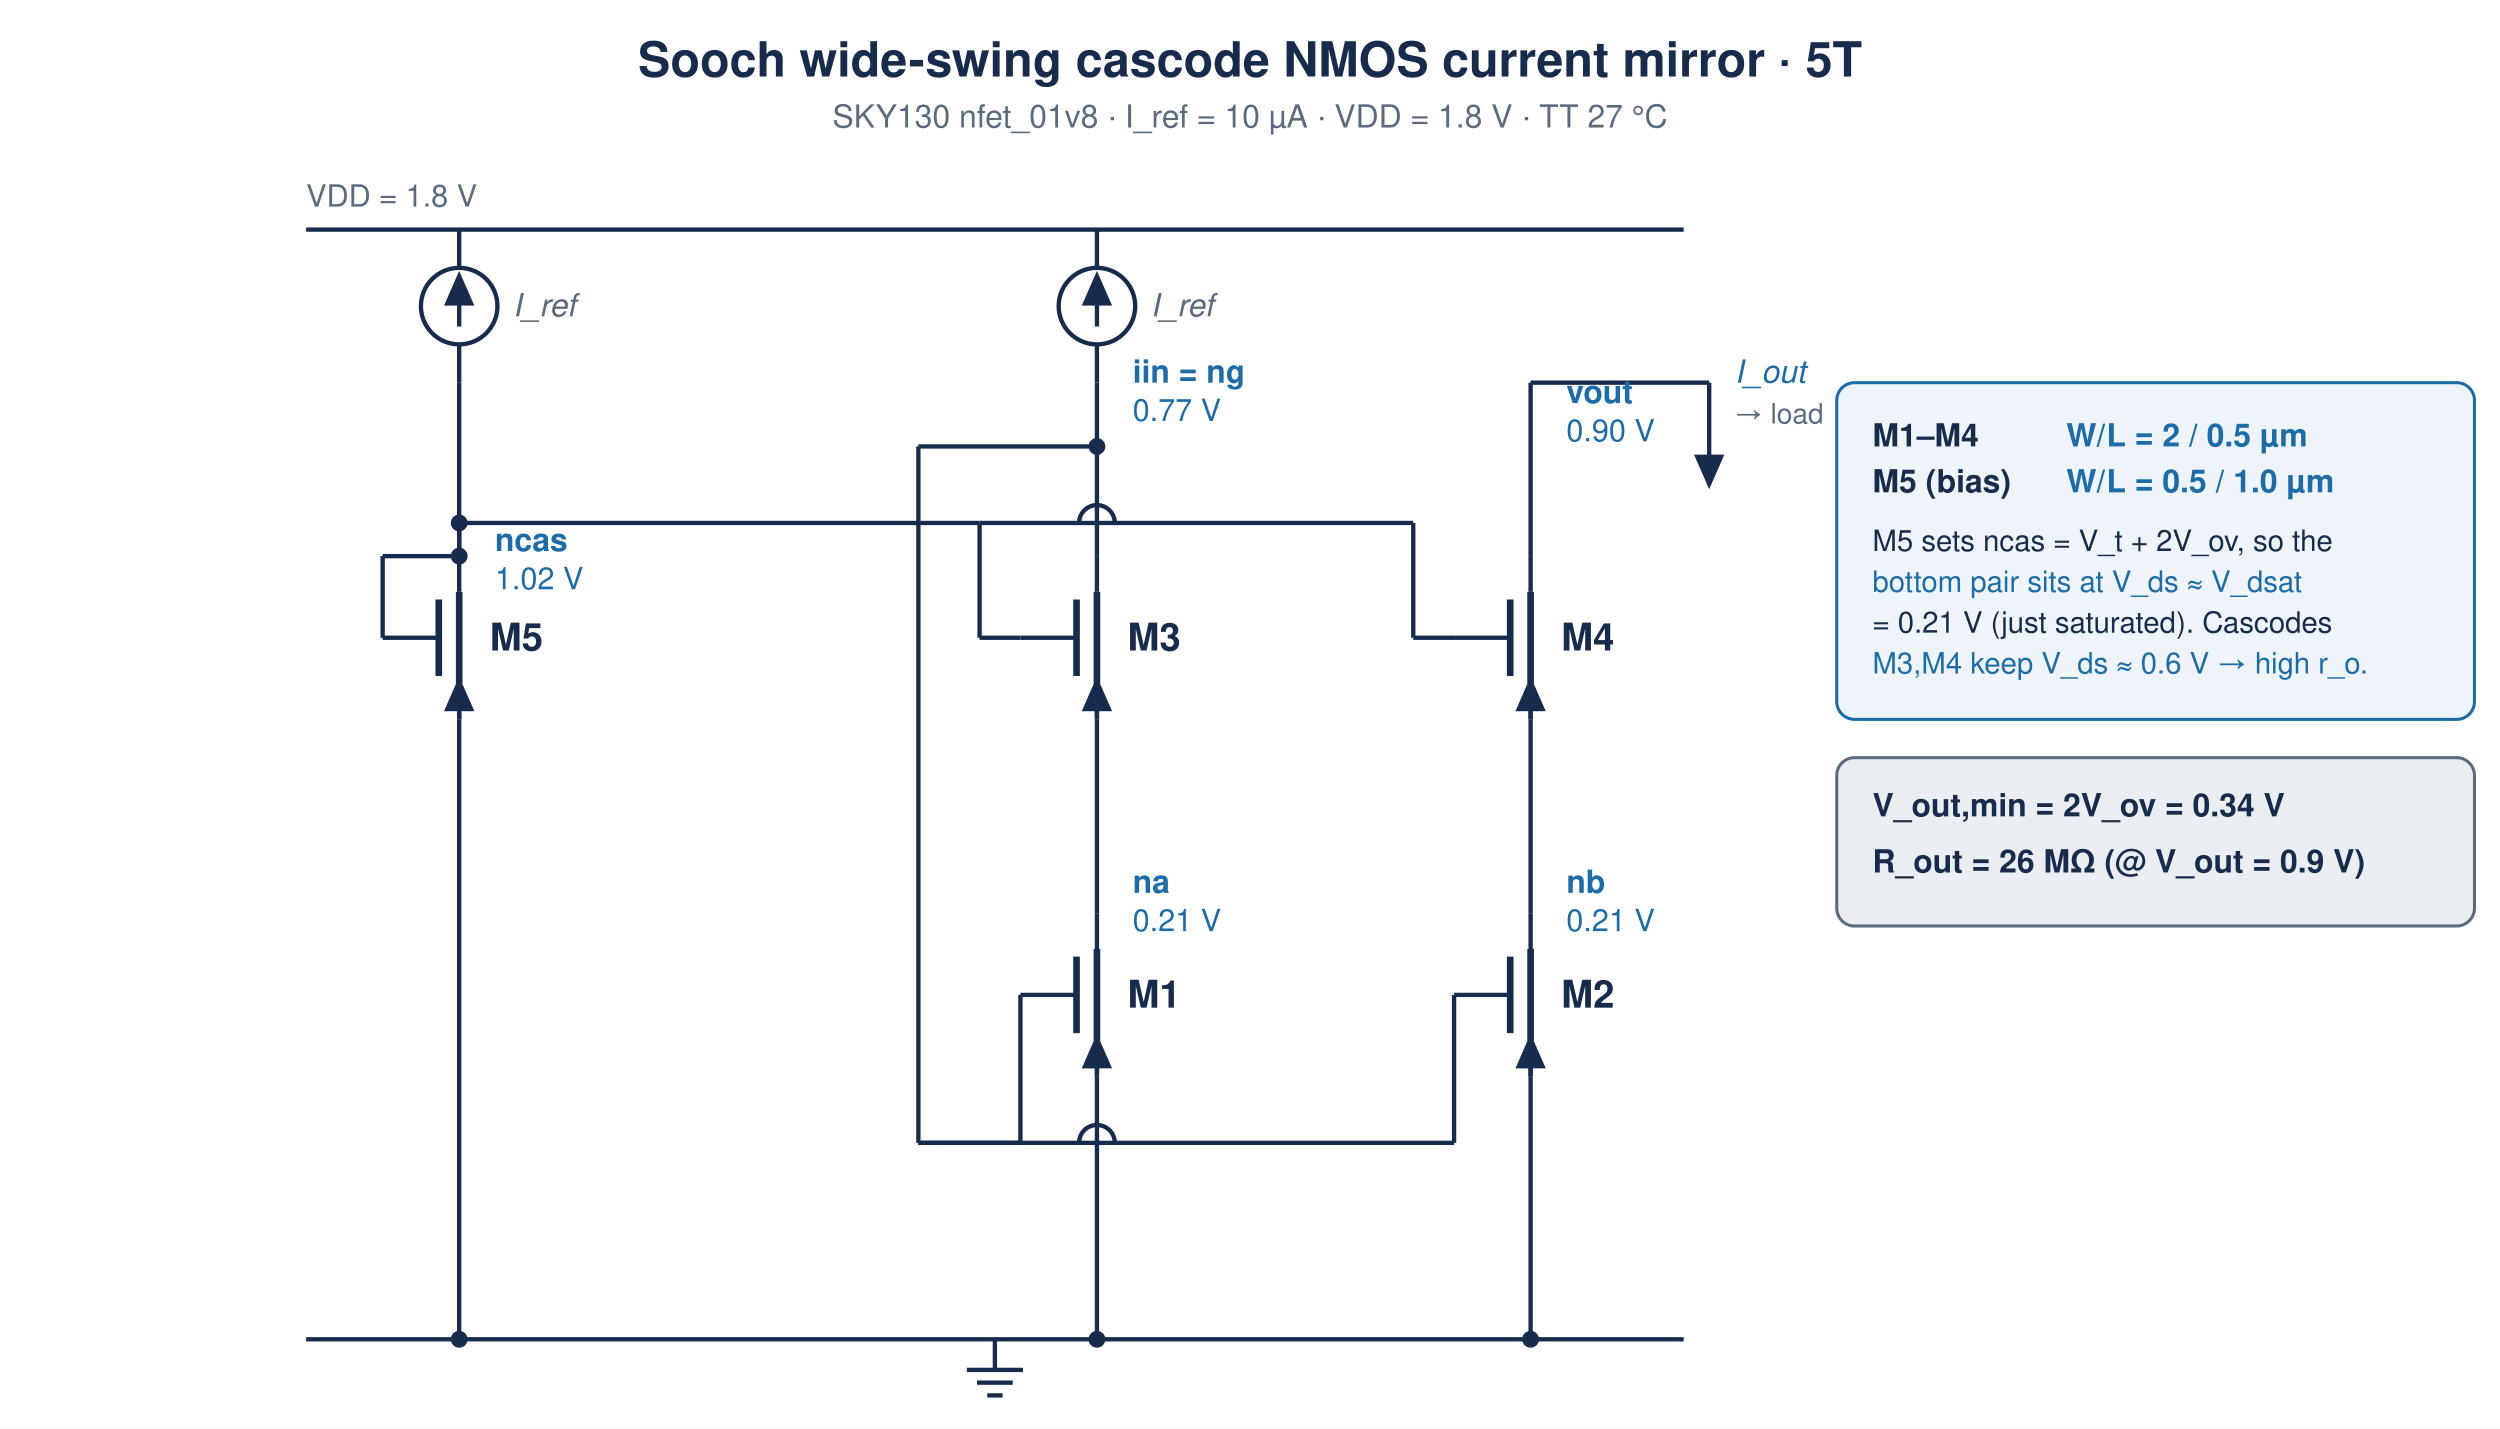
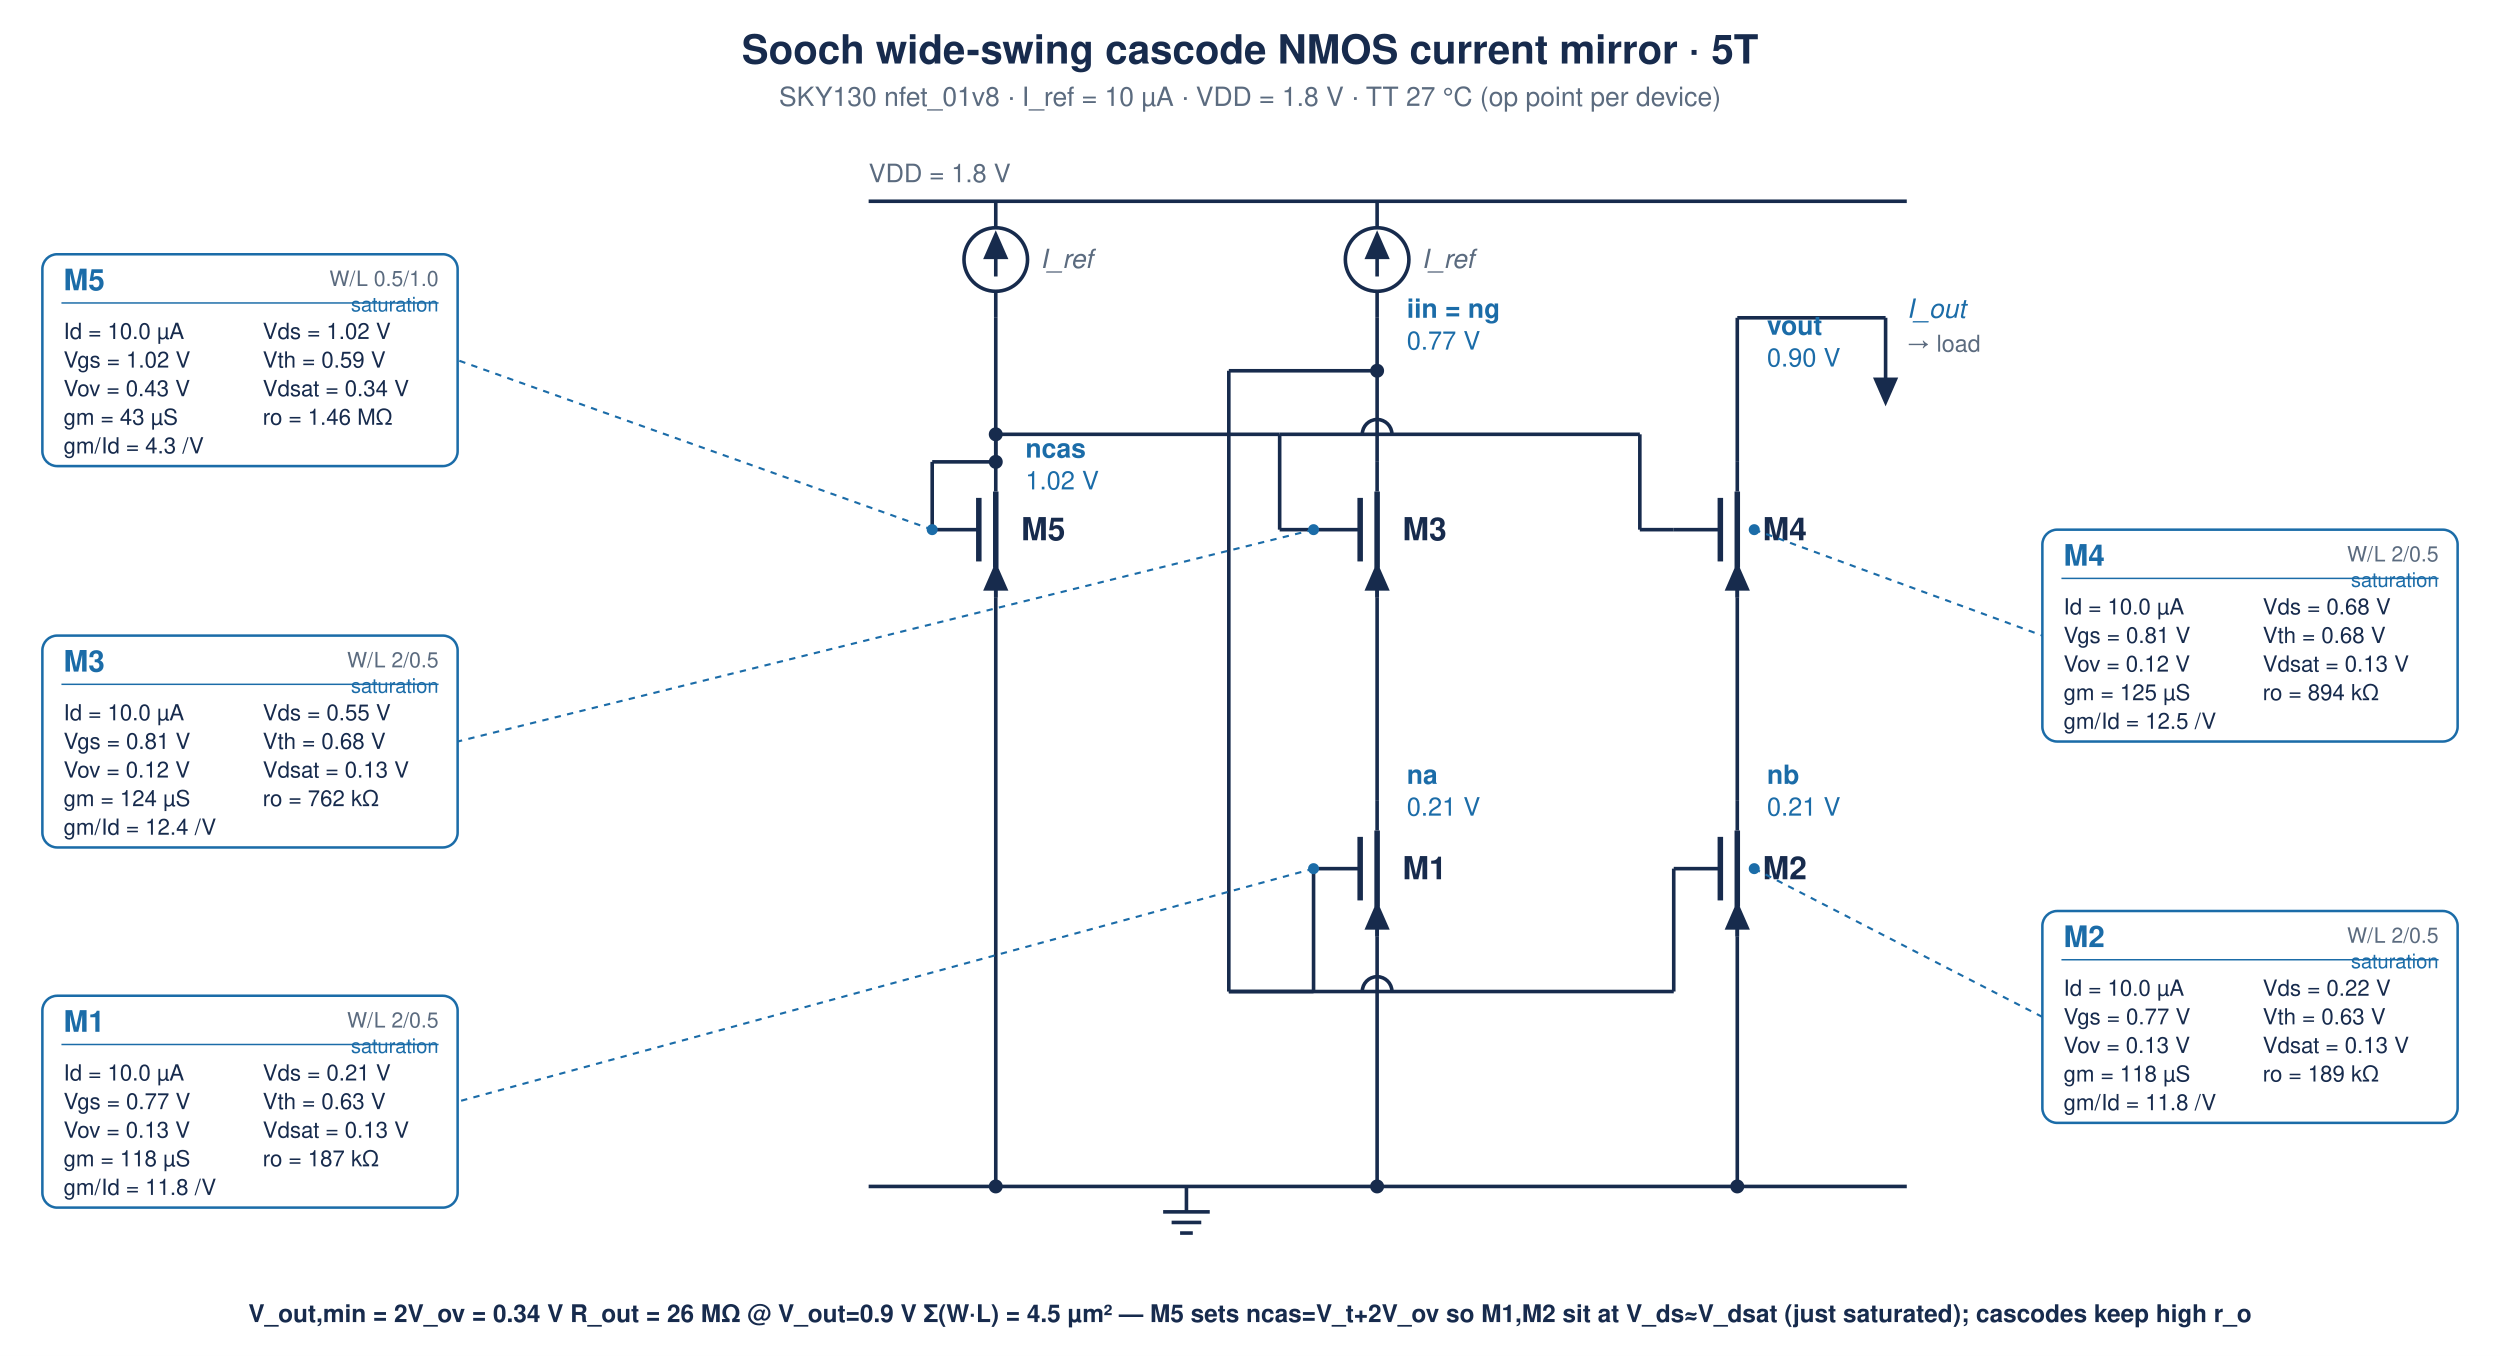
- <svg xmlns="http://www.w3.org/2000/svg" viewBox="0 0 980 560" font-family="Helvetica,Arial,sans-serif">
-   <rect width="980" height="560" fill="white" />
+ <svg xmlns="http://www.w3.org/2000/svg" viewBox="0 0 1180 640" font-family="Helvetica,Arial,sans-serif">
+   <rect width="1180" height="640" fill="white" />
  <defs>
    <marker id="ah" markerWidth="9" markerHeight="9" refX="4" refY="4.5" orient="auto">
      <path d="M0,1 L8,4.5 L0,8 z" fill="#172B4D" />
    </marker>
  </defs>
-   <text x="490.0" y="30" font-size="19" font-weight="bold" fill="#172B4D" text-anchor="middle">Sooch wide-swing cascode NMOS current mirror  ·  5T</text>
-   <text x="490.0" y="50" font-size="12.5" fill="#5b6b7f" text-anchor="middle">SKY130 nfet_01v8  ·  I_ref = 10 µA  ·  VDD = 1.8 V  ·  TT 27 °C</text>
-   <line x1="120" y1="90" x2="660" y2="90" stroke="#172B4D" stroke-width="1.7" />
-   <text x="120" y="81" font-size="12" fill="#5b6b7f" text-anchor="start" font-weight="normal">VDD = 1.8 V</text>
-   <line x1="180" y1="90" x2="180" y2="105.0" stroke="#172B4D" stroke-width="1.7" />
-   <circle cx="180" cy="120.0" r="15" fill="none" stroke="#172B4D" stroke-width="1.7" />
-   <line x1="180" y1="128.0" x2="180" y2="113.0" stroke="#172B4D" stroke-width="1.7" marker-end="url(#ah)" />
-   <line x1="180" y1="135.0" x2="180" y2="150" stroke="#172B4D" stroke-width="1.7" />
-   <text x="201" y="124.0" font-size="12.5" fill="#5b6b7f" text-anchor="start" font-style="italic" font-weight="normal">I_ref</text>
-   <line x1="430" y1="90" x2="430" y2="105.0" stroke="#172B4D" stroke-width="1.7" />
-   <circle cx="430" cy="120.0" r="15" fill="none" stroke="#172B4D" stroke-width="1.7" />
-   <line x1="430" y1="128.0" x2="430" y2="113.0" stroke="#172B4D" stroke-width="1.7" marker-end="url(#ah)" />
-   <line x1="430" y1="135.0" x2="430" y2="150" stroke="#172B4D" stroke-width="1.7" />
-   <text x="451" y="124.0" font-size="12.5" fill="#5b6b7f" text-anchor="start" font-style="italic" font-weight="normal">I_ref</text>
-   <line x1="180" y1="218" x2="180" y2="232" stroke="#172B4D" stroke-width="1.7" />
-   <line x1="180" y1="268" x2="180" y2="282" stroke="#172B4D" stroke-width="1.7" />
-   <line x1="180" y1="232" x2="180" y2="268" stroke="#172B4D" stroke-width="2.6" />
-   <line x1="172" y1="235" x2="172" y2="265" stroke="#172B4D" stroke-width="2.6" />
-   <line x1="150" y1="250" x2="172" y2="250" stroke="#172B4D" stroke-width="1.7" />
-   <line x1="180" y1="282" x2="179.99" y2="272" stroke="#172B4D" stroke-width="1.7" marker-end="url(#ah)" />
-   <text x="192" y="255" font-size="15" fill="#172B4D" text-anchor="start" font-weight="bold">M5</text>
-   <line x1="430" y1="218" x2="430" y2="232" stroke="#172B4D" stroke-width="1.7" />
-   <line x1="430" y1="268" x2="430" y2="282" stroke="#172B4D" stroke-width="1.7" />
-   <line x1="430" y1="232" x2="430" y2="268" stroke="#172B4D" stroke-width="2.6" />
-   <line x1="422" y1="235" x2="422" y2="265" stroke="#172B4D" stroke-width="2.6" />
-   <line x1="400" y1="250" x2="422" y2="250" stroke="#172B4D" stroke-width="1.7" />
-   <line x1="430" y1="282" x2="429.99" y2="272" stroke="#172B4D" stroke-width="1.7" marker-end="url(#ah)" />
-   <text x="442" y="255" font-size="15" fill="#172B4D" text-anchor="start" font-weight="bold">M3</text>
-   <line x1="430" y1="358" x2="430" y2="372" stroke="#172B4D" stroke-width="1.7" />
-   <line x1="430" y1="408" x2="430" y2="422" stroke="#172B4D" stroke-width="1.7" />
-   <line x1="430" y1="372" x2="430" y2="408" stroke="#172B4D" stroke-width="2.6" />
-   <line x1="422" y1="375" x2="422" y2="405" stroke="#172B4D" stroke-width="2.6" />
-   <line x1="400" y1="390" x2="422" y2="390" stroke="#172B4D" stroke-width="1.7" />
-   <line x1="430" y1="422" x2="429.99" y2="412" stroke="#172B4D" stroke-width="1.7" marker-end="url(#ah)" />
-   <text x="442" y="395" font-size="15" fill="#172B4D" text-anchor="start" font-weight="bold">M1</text>
-   <line x1="600" y1="218" x2="600" y2="232" stroke="#172B4D" stroke-width="1.7" />
-   <line x1="600" y1="268" x2="600" y2="282" stroke="#172B4D" stroke-width="1.7" />
-   <line x1="600" y1="232" x2="600" y2="268" stroke="#172B4D" stroke-width="2.6" />
-   <line x1="592" y1="235" x2="592" y2="265" stroke="#172B4D" stroke-width="2.6" />
-   <line x1="570" y1="250" x2="592" y2="250" stroke="#172B4D" stroke-width="1.7" />
-   <line x1="600" y1="282" x2="599.99" y2="272" stroke="#172B4D" stroke-width="1.7" marker-end="url(#ah)" />
-   <text x="612" y="255" font-size="15" fill="#172B4D" text-anchor="start" font-weight="bold">M4</text>
-   <line x1="600" y1="358" x2="600" y2="372" stroke="#172B4D" stroke-width="1.7" />
-   <line x1="600" y1="408" x2="600" y2="422" stroke="#172B4D" stroke-width="1.7" />
-   <line x1="600" y1="372" x2="600" y2="408" stroke="#172B4D" stroke-width="2.6" />
-   <line x1="592" y1="375" x2="592" y2="405" stroke="#172B4D" stroke-width="2.6" />
-   <line x1="570" y1="390" x2="592" y2="390" stroke="#172B4D" stroke-width="1.7" />
-   <line x1="600" y1="422" x2="599.99" y2="412" stroke="#172B4D" stroke-width="1.7" marker-end="url(#ah)" />
-   <text x="612" y="395" font-size="15" fill="#172B4D" text-anchor="start" font-weight="bold">M2</text>
-   <line x1="180" y1="150" x2="180" y2="218" stroke="#172B4D" stroke-width="1.7" />
-   <line x1="180" y1="282" x2="180" y2="525" stroke="#172B4D" stroke-width="1.7" />
-   <line x1="150" y1="250" x2="150" y2="218" stroke="#172B4D" stroke-width="1.7" />
-   <line x1="150" y1="218" x2="180" y2="218" stroke="#172B4D" stroke-width="1.7" />
-   <circle cx="180" cy="218" r="3.3" fill="#172B4D" />
-   <line x1="430" y1="150" x2="430" y2="218" stroke="#172B4D" stroke-width="1.7" />
-   <line x1="430" y1="282" x2="430" y2="358" stroke="#172B4D" stroke-width="1.7" />
-   <line x1="430" y1="422" x2="430" y2="525" stroke="#172B4D" stroke-width="1.7" />
-   <line x1="600" y1="150" x2="600" y2="218" stroke="#172B4D" stroke-width="1.7" />
-   <line x1="600" y1="150" x2="670" y2="150" stroke="#172B4D" stroke-width="1.7" />
-   <line x1="670" y1="150" x2="670" y2="185" stroke="#172B4D" stroke-width="1.7" marker-end="url(#ah)" />
-   <text x="680" y="150" font-size="12.5" fill="#1B6CA8" text-anchor="start" font-style="italic" font-weight="normal">I_out</text>
-   <text x="680" y="166" font-size="11" fill="#5b6b7f" text-anchor="start" font-weight="normal">→ load</text>
-   <line x1="600" y1="282" x2="600" y2="358" stroke="#172B4D" stroke-width="1.7" />
-   <line x1="600" y1="422" x2="600" y2="525" stroke="#172B4D" stroke-width="1.7" />
-   <line x1="180" y1="218" x2="180" y2="205" stroke="#172B4D" stroke-width="1.7" />
-   <circle cx="180" cy="205" r="3.3" fill="#172B4D" />
-   <line x1="180" y1="205" x2="384" y2="205" stroke="#172B4D" stroke-width="1.7" />
-   <line x1="384" y1="205" x2="384" y2="250" stroke="#172B4D" stroke-width="1.7" />
-   <line x1="384" y1="250" x2="400" y2="250" stroke="#172B4D" stroke-width="1.7" />
-   <line x1="384" y1="205" x2="554" y2="205" stroke="#172B4D" stroke-width="1.7" />
-   <path d="M423,205 A7,7 0 0 1 437,205" fill="none" stroke="#172B4D" stroke-width="1.7" />
-   <line x1="554" y1="205" x2="554" y2="250" stroke="#172B4D" stroke-width="1.7" />
-   <line x1="554" y1="250" x2="570" y2="250" stroke="#172B4D" stroke-width="1.7" />
-   <line x1="430" y1="175" x2="360" y2="175" stroke="#172B4D" stroke-width="1.7" />
-   <circle cx="430" cy="175" r="3.3" fill="#172B4D" />
-   <line x1="360" y1="175" x2="360" y2="448" stroke="#172B4D" stroke-width="1.7" />
-   <line x1="360" y1="448" x2="570" y2="448" stroke="#172B4D" stroke-width="1.7" />
-   <path d="M423,448 A7,7 0 0 1 437,448" fill="none" stroke="#172B4D" stroke-width="1.7" />
-   <line x1="360" y1="448" x2="400" y2="448" stroke="#172B4D" stroke-width="1.7" />
-   <line x1="400" y1="448" x2="400" y2="390" stroke="#172B4D" stroke-width="1.7" />
-   <line x1="570" y1="448" x2="570" y2="390" stroke="#172B4D" stroke-width="1.7" />
-   <line x1="120" y1="525" x2="660" y2="525" stroke="#172B4D" stroke-width="1.7" />
-   <circle cx="180" cy="525" r="3.3" fill="#172B4D" />
-   <circle cx="430" cy="525" r="3.3" fill="#172B4D" />
-   <circle cx="600" cy="525" r="3.3" fill="#172B4D" />
-   <line x1="390" y1="525" x2="390" y2="537" stroke="#172B4D" stroke-width="1.7" />
-   <line x1="379" y1="537" x2="401" y2="537" stroke="#172B4D" stroke-width="1.7" />
-   <line x1="383" y1="542" x2="397" y2="542" stroke="#172B4D" stroke-width="1.7" />
-   <line x1="387" y1="547" x2="393" y2="547" stroke="#172B4D" stroke-width="1.7" />
-   <text x="194" y="216" font-size="12.5" fill="#1B6CA8" text-anchor="start" font-weight="bold">ncas</text>
-   <text x="194" y="231" font-size="12" fill="#1B6CA8" text-anchor="start" font-weight="normal">1.02 V</text>
-   <text x="444" y="150" font-size="12.5" fill="#1B6CA8" text-anchor="start" font-weight="bold">iin = ng</text>
-   <text x="444" y="165" font-size="12" fill="#1B6CA8" text-anchor="start" font-weight="normal">0.77 V</text>
-   <text x="444" y="350" font-size="12.5" fill="#1B6CA8" text-anchor="start" font-weight="bold">na</text>
-   <text x="444" y="365" font-size="12" fill="#1B6CA8" text-anchor="start" font-weight="normal">0.21 V</text>
-   <text x="614" y="350" font-size="12.5" fill="#1B6CA8" text-anchor="start" font-weight="bold">nb</text>
-   <text x="614" y="365" font-size="12" fill="#1B6CA8" text-anchor="start" font-weight="normal">0.21 V</text>
-   <text x="614" y="158" font-size="12.5" fill="#1B6CA8" text-anchor="start" font-weight="bold">vout</text>
-   <text x="614" y="173" font-size="12" fill="#1B6CA8" text-anchor="start" font-weight="normal">0.90 V</text>
-   <rect x="720" y="150" width="250" height="132" rx="7" fill="#eef4f9" stroke="#1B6CA8" stroke-width="1.2" />
-   <text x="734" y="175" font-size="12.5" fill="#172B4D" text-anchor="start" font-weight="bold">M1–M4</text>
-   <text x="810" y="175" font-size="12.5" fill="#1B6CA8" text-anchor="start" font-weight="bold">W/L = 2 / 0.5 µm</text>
-   <text x="734" y="193" font-size="12.5" fill="#172B4D" text-anchor="start" font-weight="bold">M5 (bias)</text>
-   <text x="810" y="193" font-size="12.5" fill="#1B6CA8" text-anchor="start" font-weight="bold">W/L = 0.5 / 1.0 µm</text>
-   <text x="734" y="216" font-size="11.5" fill="#172B4D" text-anchor="start" font-weight="normal">M5 sets ncas = V_t + 2V_ov, so the</text>
-   <text x="734" y="232" font-size="11.5" fill="#1B6CA8" text-anchor="start" font-weight="normal">bottom pair sits at V_ds ≈ V_dsat</text>
-   <text x="734" y="248" font-size="11.5" fill="#172B4D" text-anchor="start" font-weight="normal">= 0.21 V (just saturated). Cascodes</text>
-   <text x="734" y="264" font-size="11.5" fill="#1B6CA8" text-anchor="start" font-weight="normal">M3,M4 keep V_ds ≈ 0.6 V → high r_o.</text>
-   <rect x="720" y="297" width="250" height="66" rx="7" fill="#eaeef2" stroke="#5b6b7f" stroke-width="1.2" />
-   <text x="734" y="320" font-size="12.5" fill="#172B4D" text-anchor="start" font-weight="bold">V_out,min = 2V_ov = 0.34 V</text>
-   <text x="734" y="342" font-size="12.5" fill="#172B4D" text-anchor="start" font-weight="bold">R_out = 26 MΩ   (@ V_out = 0.9 V)</text>
+   <text x="590.0" y="30" font-size="19" font-weight="bold" fill="#172B4D" text-anchor="middle">Sooch wide-swing cascode NMOS current mirror  ·  5T</text>
+   <text x="590.0" y="50" font-size="12.5" fill="#5b6b7f" text-anchor="middle">SKY130 nfet_01v8  ·  I_ref = 10 µA  ·  VDD = 1.8 V  ·  TT 27 °C   (op point per device)</text>
+   <line x1="410" y1="95" x2="900" y2="95" stroke="#172B4D" stroke-width="1.7" />
+   <text x="410" y="86" font-size="12" fill="#5b6b7f" text-anchor="start" font-weight="normal">VDD = 1.8 V</text>
+   <line x1="470" y1="95" x2="470" y2="107.5" stroke="#172B4D" stroke-width="1.7" />
+   <circle cx="470" cy="122.5" r="15" fill="none" stroke="#172B4D" stroke-width="1.7" />
+   <line x1="470" y1="130.5" x2="470" y2="115.5" stroke="#172B4D" stroke-width="1.7" marker-end="url(#ah)" />
+   <line x1="470" y1="137.5" x2="470" y2="150" stroke="#172B4D" stroke-width="1.7" />
+   <text x="491" y="126.5" font-size="12.5" fill="#5b6b7f" text-anchor="start" font-style="italic" font-weight="normal">I_ref</text>
+   <line x1="650" y1="95" x2="650" y2="107.5" stroke="#172B4D" stroke-width="1.7" />
+   <circle cx="650" cy="122.5" r="15" fill="none" stroke="#172B4D" stroke-width="1.7" />
+   <line x1="650" y1="130.5" x2="650" y2="115.5" stroke="#172B4D" stroke-width="1.7" marker-end="url(#ah)" />
+   <line x1="650" y1="137.5" x2="650" y2="150" stroke="#172B4D" stroke-width="1.7" />
+   <text x="671" y="126.5" font-size="12.5" fill="#5b6b7f" text-anchor="start" font-style="italic" font-weight="normal">I_ref</text>
+   <line x1="470" y1="218" x2="470" y2="232" stroke="#172B4D" stroke-width="1.7" />
+   <line x1="470" y1="268" x2="470" y2="282" stroke="#172B4D" stroke-width="1.7" />
+   <line x1="470" y1="232" x2="470" y2="268" stroke="#172B4D" stroke-width="2.6" />
+   <line x1="462" y1="235" x2="462" y2="265" stroke="#172B4D" stroke-width="2.6" />
+   <line x1="440" y1="250" x2="462" y2="250" stroke="#172B4D" stroke-width="1.7" />
+   <line x1="470" y1="282" x2="469.99" y2="272" stroke="#172B4D" stroke-width="1.7" marker-end="url(#ah)" />
+   <text x="482" y="255" font-size="15" fill="#172B4D" text-anchor="start" font-weight="bold">M5</text>
+   <line x1="650" y1="218" x2="650" y2="232" stroke="#172B4D" stroke-width="1.7" />
+   <line x1="650" y1="268" x2="650" y2="282" stroke="#172B4D" stroke-width="1.7" />
+   <line x1="650" y1="232" x2="650" y2="268" stroke="#172B4D" stroke-width="2.6" />
+   <line x1="642" y1="235" x2="642" y2="265" stroke="#172B4D" stroke-width="2.6" />
+   <line x1="620" y1="250" x2="642" y2="250" stroke="#172B4D" stroke-width="1.7" />
+   <line x1="650" y1="282" x2="649.99" y2="272" stroke="#172B4D" stroke-width="1.7" marker-end="url(#ah)" />
+   <text x="662" y="255" font-size="15" fill="#172B4D" text-anchor="start" font-weight="bold">M3</text>
+   <line x1="650" y1="378" x2="650" y2="392" stroke="#172B4D" stroke-width="1.7" />
+   <line x1="650" y1="428" x2="650" y2="442" stroke="#172B4D" stroke-width="1.7" />
+   <line x1="650" y1="392" x2="650" y2="428" stroke="#172B4D" stroke-width="2.6" />
+   <line x1="642" y1="395" x2="642" y2="425" stroke="#172B4D" stroke-width="2.6" />
+   <line x1="620" y1="410" x2="642" y2="410" stroke="#172B4D" stroke-width="1.7" />
+   <line x1="650" y1="442" x2="649.99" y2="432" stroke="#172B4D" stroke-width="1.7" marker-end="url(#ah)" />
+   <text x="662" y="415" font-size="15" fill="#172B4D" text-anchor="start" font-weight="bold">M1</text>
+   <line x1="820" y1="218" x2="820" y2="232" stroke="#172B4D" stroke-width="1.7" />
+   <line x1="820" y1="268" x2="820" y2="282" stroke="#172B4D" stroke-width="1.7" />
+   <line x1="820" y1="232" x2="820" y2="268" stroke="#172B4D" stroke-width="2.6" />
+   <line x1="812" y1="235" x2="812" y2="265" stroke="#172B4D" stroke-width="2.6" />
+   <line x1="790" y1="250" x2="812" y2="250" stroke="#172B4D" stroke-width="1.7" />
+   <line x1="820" y1="282" x2="819.99" y2="272" stroke="#172B4D" stroke-width="1.7" marker-end="url(#ah)" />
+   <text x="832" y="255" font-size="15" fill="#172B4D" text-anchor="start" font-weight="bold">M4</text>
+   <line x1="820" y1="378" x2="820" y2="392" stroke="#172B4D" stroke-width="1.7" />
+   <line x1="820" y1="428" x2="820" y2="442" stroke="#172B4D" stroke-width="1.7" />
+   <line x1="820" y1="392" x2="820" y2="428" stroke="#172B4D" stroke-width="2.6" />
+   <line x1="812" y1="395" x2="812" y2="425" stroke="#172B4D" stroke-width="2.6" />
+   <line x1="790" y1="410" x2="812" y2="410" stroke="#172B4D" stroke-width="1.7" />
+   <line x1="820" y1="442" x2="819.99" y2="432" stroke="#172B4D" stroke-width="1.7" marker-end="url(#ah)" />
+   <text x="832" y="415" font-size="15" fill="#172B4D" text-anchor="start" font-weight="bold">M2</text>
+   <line x1="470" y1="150" x2="470" y2="218" stroke="#172B4D" stroke-width="1.7" />
+   <line x1="470" y1="282" x2="470" y2="560" stroke="#172B4D" stroke-width="1.7" />
+   <line x1="440" y1="250" x2="440" y2="218" stroke="#172B4D" stroke-width="1.7" />
+   <line x1="440" y1="218" x2="470" y2="218" stroke="#172B4D" stroke-width="1.7" />
+   <circle cx="470" cy="218" r="3.3" fill="#172B4D" />
+   <line x1="650" y1="150" x2="650" y2="218" stroke="#172B4D" stroke-width="1.7" />
+   <line x1="650" y1="282" x2="650" y2="378" stroke="#172B4D" stroke-width="1.7" />
+   <line x1="650" y1="442" x2="650" y2="560" stroke="#172B4D" stroke-width="1.7" />
+   <line x1="820" y1="150" x2="820" y2="218" stroke="#172B4D" stroke-width="1.7" />
+   <line x1="820" y1="150" x2="890" y2="150" stroke="#172B4D" stroke-width="1.7" />
+   <line x1="890" y1="150" x2="890" y2="185" stroke="#172B4D" stroke-width="1.7" marker-end="url(#ah)" />
+   <text x="900" y="150" font-size="12.5" fill="#1B6CA8" text-anchor="start" font-style="italic" font-weight="normal">I_out</text>
+   <text x="900" y="166" font-size="11" fill="#5b6b7f" text-anchor="start" font-weight="normal">→ load</text>
+   <line x1="820" y1="282" x2="820" y2="378" stroke="#172B4D" stroke-width="1.7" />
+   <line x1="820" y1="442" x2="820" y2="560" stroke="#172B4D" stroke-width="1.7" />
+   <line x1="470" y1="218" x2="470" y2="205" stroke="#172B4D" stroke-width="1.7" />
+   <circle cx="470" cy="205" r="3.3" fill="#172B4D" />
+   <line x1="470" y1="205" x2="604" y2="205" stroke="#172B4D" stroke-width="1.7" />
+   <line x1="604" y1="205" x2="604" y2="250" stroke="#172B4D" stroke-width="1.7" />
+   <line x1="604" y1="250" x2="620" y2="250" stroke="#172B4D" stroke-width="1.7" />
+   <line x1="604" y1="205" x2="774" y2="205" stroke="#172B4D" stroke-width="1.7" />
+   <path d="M643,205 A7,7 0 0 1 657,205" fill="none" stroke="#172B4D" stroke-width="1.7" />
+   <line x1="774" y1="205" x2="774" y2="250" stroke="#172B4D" stroke-width="1.7" />
+   <line x1="774" y1="250" x2="790" y2="250" stroke="#172B4D" stroke-width="1.7" />
+   <line x1="650" y1="175" x2="580" y2="175" stroke="#172B4D" stroke-width="1.7" />
+   <circle cx="650" cy="175" r="3.3" fill="#172B4D" />
+   <line x1="580" y1="175" x2="580" y2="468" stroke="#172B4D" stroke-width="1.7" />
+   <line x1="580" y1="468" x2="790" y2="468" stroke="#172B4D" stroke-width="1.7" />
+   <path d="M643,468 A7,7 0 0 1 657,468" fill="none" stroke="#172B4D" stroke-width="1.7" />
+   <line x1="580" y1="468" x2="620" y2="468" stroke="#172B4D" stroke-width="1.7" />
+   <line x1="620" y1="468" x2="620" y2="410" stroke="#172B4D" stroke-width="1.7" />
+   <line x1="790" y1="468" x2="790" y2="410" stroke="#172B4D" stroke-width="1.7" />
+   <line x1="410" y1="560" x2="900" y2="560" stroke="#172B4D" stroke-width="1.7" />
+   <circle cx="470" cy="560" r="3.3" fill="#172B4D" />
+   <circle cx="650" cy="560" r="3.3" fill="#172B4D" />
+   <circle cx="820" cy="560" r="3.3" fill="#172B4D" />
+   <line x1="560" y1="560" x2="560" y2="572" stroke="#172B4D" stroke-width="1.7" />
+   <line x1="549" y1="572" x2="571" y2="572" stroke="#172B4D" stroke-width="1.7" />
+   <line x1="553" y1="577" x2="567" y2="577" stroke="#172B4D" stroke-width="1.7" />
+   <line x1="557" y1="582" x2="563" y2="582" stroke="#172B4D" stroke-width="1.7" />
+   <text x="484" y="216" font-size="12.5" fill="#1B6CA8" text-anchor="start" font-weight="bold">ncas</text>
+   <text x="484" y="231" font-size="12" fill="#1B6CA8" text-anchor="start" font-weight="normal">1.02 V</text>
+   <text x="664" y="150" font-size="12.5" fill="#1B6CA8" text-anchor="start" font-weight="bold">iin = ng</text>
+   <text x="664" y="165" font-size="12" fill="#1B6CA8" text-anchor="start" font-weight="normal">0.77 V</text>
+   <text x="664" y="370" font-size="12.5" fill="#1B6CA8" text-anchor="start" font-weight="bold">na</text>
+   <text x="664" y="385" font-size="12" fill="#1B6CA8" text-anchor="start" font-weight="normal">0.21 V</text>
+   <text x="834" y="370" font-size="12.5" fill="#1B6CA8" text-anchor="start" font-weight="bold">nb</text>
+   <text x="834" y="385" font-size="12" fill="#1B6CA8" text-anchor="start" font-weight="normal">0.21 V</text>
+   <text x="834" y="158" font-size="12.5" fill="#1B6CA8" text-anchor="start" font-weight="bold">vout</text>
+   <text x="834" y="173" font-size="12" fill="#1B6CA8" text-anchor="start" font-weight="normal">0.90 V</text>
+   <line x1="440" y1="250" x2="216" y2="170.0" stroke="#1B6CA8" stroke-width="1.0" stroke-dasharray="3,3" />
+   <circle cx="440" cy="250" r="2.6" fill="#1B6CA8" />
+   <rect x="20" y="120" width="196" height="100" rx="7" fill="#ffffff" stroke="#1B6CA8" stroke-width="1.2" />
+   <text x="30" y="137" font-size="14" fill="#1B6CA8" text-anchor="start" font-weight="bold">M5</text>
+   <text x="207" y="135" font-size="10" fill="#5b6b7f" text-anchor="end" font-weight="normal">W/L 0.5/1.0</text>
+   <text x="207" y="147" font-size="9.5" fill="#1B6CA8" text-anchor="end" font-weight="normal">saturation</text>
+   <line x1="29" y1="143" x2="207" y2="143" stroke="#1B6CA8" stroke-width="0.7" />
+   <text x="30" y="160" font-size="10.5" fill="#172B4D" text-anchor="start" font-weight="normal">Id = 10.0 µA</text>
+   <text x="124" y="160" font-size="10.5" fill="#172B4D" text-anchor="start" font-weight="normal">Vds = 1.02 V</text>
+   <text x="30" y="173.5" font-size="10.5" fill="#172B4D" text-anchor="start" font-weight="normal">Vgs = 1.02 V</text>
+   <text x="124" y="173.5" font-size="10.5" fill="#172B4D" text-anchor="start" font-weight="normal">Vth = 0.59 V</text>
+   <text x="30" y="187.0" font-size="10.5" fill="#172B4D" text-anchor="start" font-weight="normal">Vov = 0.43 V</text>
+   <text x="124" y="187.0" font-size="10.5" fill="#172B4D" text-anchor="start" font-weight="normal">Vdsat = 0.34 V</text>
+   <text x="30" y="200.5" font-size="10.5" fill="#172B4D" text-anchor="start" font-weight="normal">gm = 43 µS</text>
+   <text x="124" y="200.5" font-size="10.5" fill="#172B4D" text-anchor="start" font-weight="normal">ro = 1.46 MΩ</text>
+   <text x="30" y="214.0" font-size="10.5" fill="#172B4D" text-anchor="start" font-weight="normal">gm/Id = 4.3 /V</text>
+   <line x1="620" y1="250" x2="216" y2="350.0" stroke="#1B6CA8" stroke-width="1.0" stroke-dasharray="3,3" />
+   <circle cx="620" cy="250" r="2.6" fill="#1B6CA8" />
+   <rect x="20" y="300" width="196" height="100" rx="7" fill="#ffffff" stroke="#1B6CA8" stroke-width="1.2" />
+   <text x="30" y="317" font-size="14" fill="#1B6CA8" text-anchor="start" font-weight="bold">M3</text>
+   <text x="207" y="315" font-size="10" fill="#5b6b7f" text-anchor="end" font-weight="normal">W/L 2/0.5</text>
+   <text x="207" y="327" font-size="9.5" fill="#1B6CA8" text-anchor="end" font-weight="normal">saturation</text>
+   <line x1="29" y1="323" x2="207" y2="323" stroke="#1B6CA8" stroke-width="0.7" />
+   <text x="30" y="340" font-size="10.5" fill="#172B4D" text-anchor="start" font-weight="normal">Id = 10.0 µA</text>
+   <text x="124" y="340" font-size="10.5" fill="#172B4D" text-anchor="start" font-weight="normal">Vds = 0.55 V</text>
+   <text x="30" y="353.5" font-size="10.5" fill="#172B4D" text-anchor="start" font-weight="normal">Vgs = 0.81 V</text>
+   <text x="124" y="353.5" font-size="10.5" fill="#172B4D" text-anchor="start" font-weight="normal">Vth = 0.68 V</text>
+   <text x="30" y="367.0" font-size="10.5" fill="#172B4D" text-anchor="start" font-weight="normal">Vov = 0.12 V</text>
+   <text x="124" y="367.0" font-size="10.5" fill="#172B4D" text-anchor="start" font-weight="normal">Vdsat = 0.13 V</text>
+   <text x="30" y="380.5" font-size="10.5" fill="#172B4D" text-anchor="start" font-weight="normal">gm = 124 µS</text>
+   <text x="124" y="380.5" font-size="10.5" fill="#172B4D" text-anchor="start" font-weight="normal">ro = 762 kΩ</text>
+   <text x="30" y="394.0" font-size="10.5" fill="#172B4D" text-anchor="start" font-weight="normal">gm/Id = 12.4 /V</text>
+   <line x1="620" y1="410" x2="216" y2="520.0" stroke="#1B6CA8" stroke-width="1.0" stroke-dasharray="3,3" />
+   <circle cx="620" cy="410" r="2.6" fill="#1B6CA8" />
+   <rect x="20" y="470" width="196" height="100" rx="7" fill="#ffffff" stroke="#1B6CA8" stroke-width="1.2" />
+   <text x="30" y="487" font-size="14" fill="#1B6CA8" text-anchor="start" font-weight="bold">M1</text>
+   <text x="207" y="485" font-size="10" fill="#5b6b7f" text-anchor="end" font-weight="normal">W/L 2/0.5</text>
+   <text x="207" y="497" font-size="9.5" fill="#1B6CA8" text-anchor="end" font-weight="normal">saturation</text>
+   <line x1="29" y1="493" x2="207" y2="493" stroke="#1B6CA8" stroke-width="0.7" />
+   <text x="30" y="510" font-size="10.5" fill="#172B4D" text-anchor="start" font-weight="normal">Id = 10.0 µA</text>
+   <text x="124" y="510" font-size="10.5" fill="#172B4D" text-anchor="start" font-weight="normal">Vds = 0.21 V</text>
+   <text x="30" y="523.5" font-size="10.5" fill="#172B4D" text-anchor="start" font-weight="normal">Vgs = 0.77 V</text>
+   <text x="124" y="523.5" font-size="10.5" fill="#172B4D" text-anchor="start" font-weight="normal">Vth = 0.63 V</text>
+   <text x="30" y="537.0" font-size="10.5" fill="#172B4D" text-anchor="start" font-weight="normal">Vov = 0.13 V</text>
+   <text x="124" y="537.0" font-size="10.5" fill="#172B4D" text-anchor="start" font-weight="normal">Vdsat = 0.13 V</text>
+   <text x="30" y="550.5" font-size="10.5" fill="#172B4D" text-anchor="start" font-weight="normal">gm = 118 µS</text>
+   <text x="124" y="550.5" font-size="10.5" fill="#172B4D" text-anchor="start" font-weight="normal">ro = 187 kΩ</text>
+   <text x="30" y="564.0" font-size="10.5" fill="#172B4D" text-anchor="start" font-weight="normal">gm/Id = 11.8 /V</text>
+   <line x1="828" y1="250" x2="964" y2="300.0" stroke="#1B6CA8" stroke-width="1.0" stroke-dasharray="3,3" />
+   <circle cx="828" cy="250" r="2.6" fill="#1B6CA8" />
+   <rect x="964" y="250" width="196" height="100" rx="7" fill="#ffffff" stroke="#1B6CA8" stroke-width="1.2" />
+   <text x="974" y="267" font-size="14" fill="#1B6CA8" text-anchor="start" font-weight="bold">M4</text>
+   <text x="1151" y="265" font-size="10" fill="#5b6b7f" text-anchor="end" font-weight="normal">W/L 2/0.5</text>
+   <text x="1151" y="277" font-size="9.5" fill="#1B6CA8" text-anchor="end" font-weight="normal">saturation</text>
+   <line x1="973" y1="273" x2="1151" y2="273" stroke="#1B6CA8" stroke-width="0.7" />
+   <text x="974" y="290" font-size="10.5" fill="#172B4D" text-anchor="start" font-weight="normal">Id = 10.0 µA</text>
+   <text x="1068" y="290" font-size="10.5" fill="#172B4D" text-anchor="start" font-weight="normal">Vds = 0.68 V</text>
+   <text x="974" y="303.5" font-size="10.5" fill="#172B4D" text-anchor="start" font-weight="normal">Vgs = 0.81 V</text>
+   <text x="1068" y="303.5" font-size="10.5" fill="#172B4D" text-anchor="start" font-weight="normal">Vth = 0.68 V</text>
+   <text x="974" y="317.0" font-size="10.5" fill="#172B4D" text-anchor="start" font-weight="normal">Vov = 0.12 V</text>
+   <text x="1068" y="317.0" font-size="10.5" fill="#172B4D" text-anchor="start" font-weight="normal">Vdsat = 0.13 V</text>
+   <text x="974" y="330.5" font-size="10.5" fill="#172B4D" text-anchor="start" font-weight="normal">gm = 125 µS</text>
+   <text x="1068" y="330.5" font-size="10.5" fill="#172B4D" text-anchor="start" font-weight="normal">ro = 894 kΩ</text>
+   <text x="974" y="344.0" font-size="10.5" fill="#172B4D" text-anchor="start" font-weight="normal">gm/Id = 12.5 /V</text>
+   <line x1="828" y1="410" x2="964" y2="480.0" stroke="#1B6CA8" stroke-width="1.0" stroke-dasharray="3,3" />
+   <circle cx="828" cy="410" r="2.6" fill="#1B6CA8" />
+   <rect x="964" y="430" width="196" height="100" rx="7" fill="#ffffff" stroke="#1B6CA8" stroke-width="1.2" />
+   <text x="974" y="447" font-size="14" fill="#1B6CA8" text-anchor="start" font-weight="bold">M2</text>
+   <text x="1151" y="445" font-size="10" fill="#5b6b7f" text-anchor="end" font-weight="normal">W/L 2/0.5</text>
+   <text x="1151" y="457" font-size="9.5" fill="#1B6CA8" text-anchor="end" font-weight="normal">saturation</text>
+   <line x1="973" y1="453" x2="1151" y2="453" stroke="#1B6CA8" stroke-width="0.7" />
+   <text x="974" y="470" font-size="10.5" fill="#172B4D" text-anchor="start" font-weight="normal">Id = 10.0 µA</text>
+   <text x="1068" y="470" font-size="10.5" fill="#172B4D" text-anchor="start" font-weight="normal">Vds = 0.22 V</text>
+   <text x="974" y="483.5" font-size="10.5" fill="#172B4D" text-anchor="start" font-weight="normal">Vgs = 0.77 V</text>
+   <text x="1068" y="483.5" font-size="10.5" fill="#172B4D" text-anchor="start" font-weight="normal">Vth = 0.63 V</text>
+   <text x="974" y="497.0" font-size="10.5" fill="#172B4D" text-anchor="start" font-weight="normal">Vov = 0.13 V</text>
+   <text x="1068" y="497.0" font-size="10.5" fill="#172B4D" text-anchor="start" font-weight="normal">Vdsat = 0.13 V</text>
+   <text x="974" y="510.5" font-size="10.5" fill="#172B4D" text-anchor="start" font-weight="normal">gm = 118 µS</text>
+   <text x="1068" y="510.5" font-size="10.5" fill="#172B4D" text-anchor="start" font-weight="normal">ro = 189 kΩ</text>
+   <text x="974" y="524.0" font-size="10.5" fill="#172B4D" text-anchor="start" font-weight="normal">gm/Id = 11.8 /V</text>
+   <text x="590.0" y="624" font-size="11.5" fill="#172B4D" text-anchor="middle" font-weight="bold">V_out,min = 2V_ov = 0.34 V      R_out = 26 MΩ @ V_out=0.9 V      Σ(W·L) = 4.5 µm²   —   M5 sets ncas=V_t+2V_ov so M1,M2 sit at V_ds≈V_dsat (just saturated); cascodes keep high r_o</text>
</svg>
